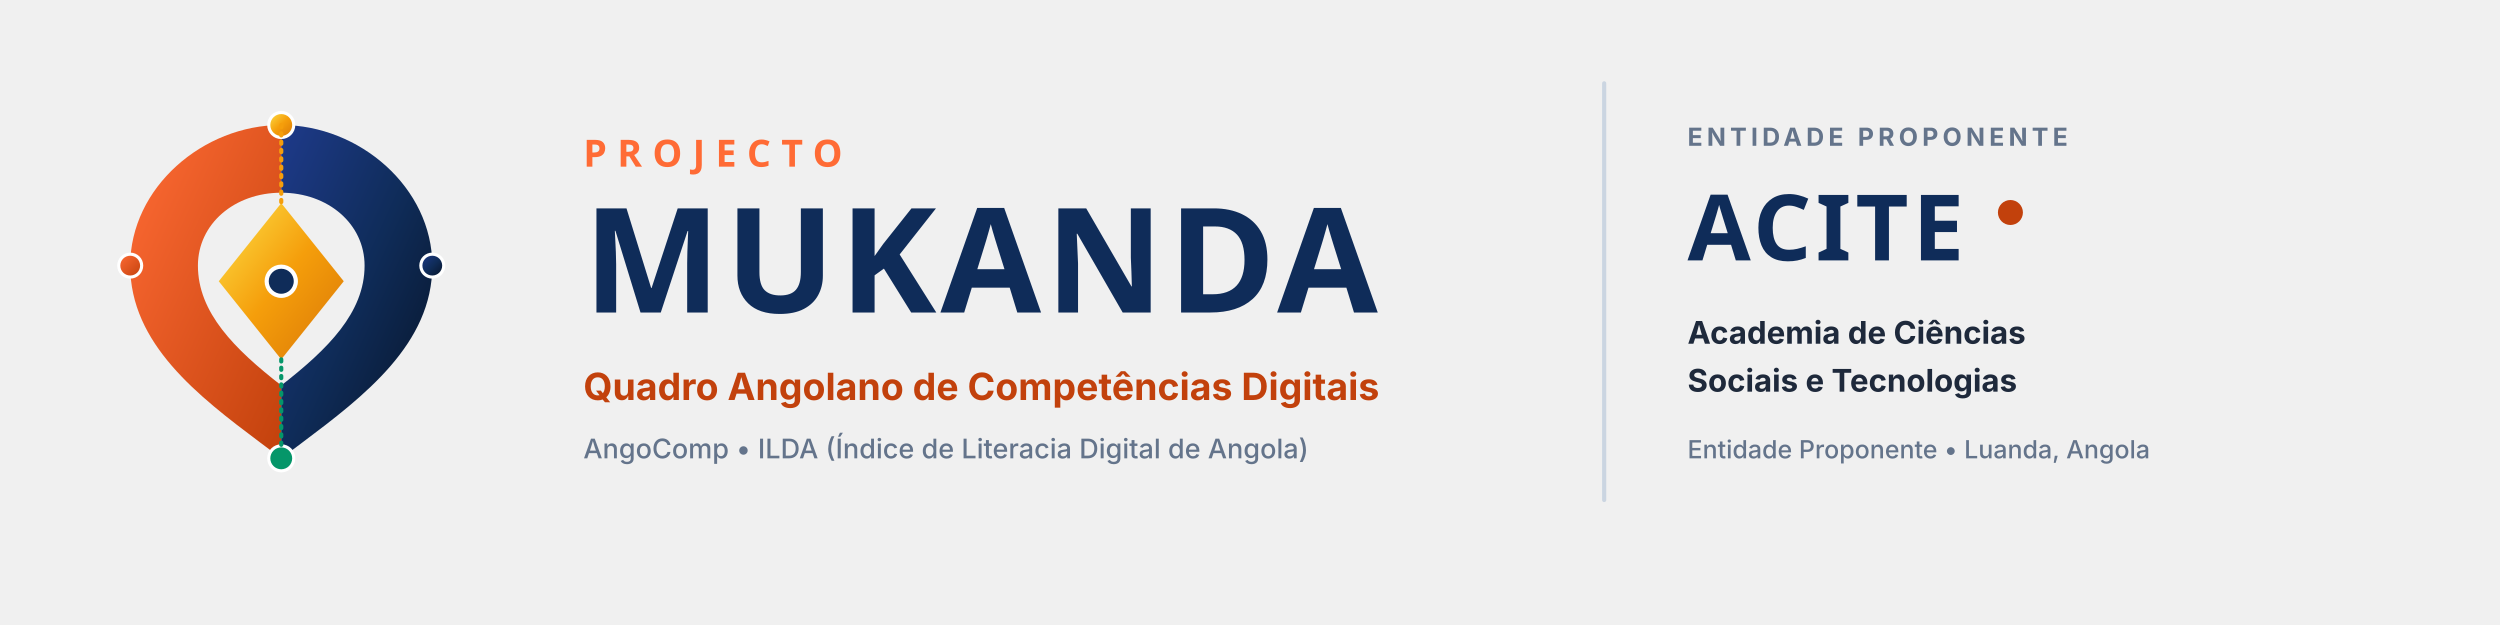
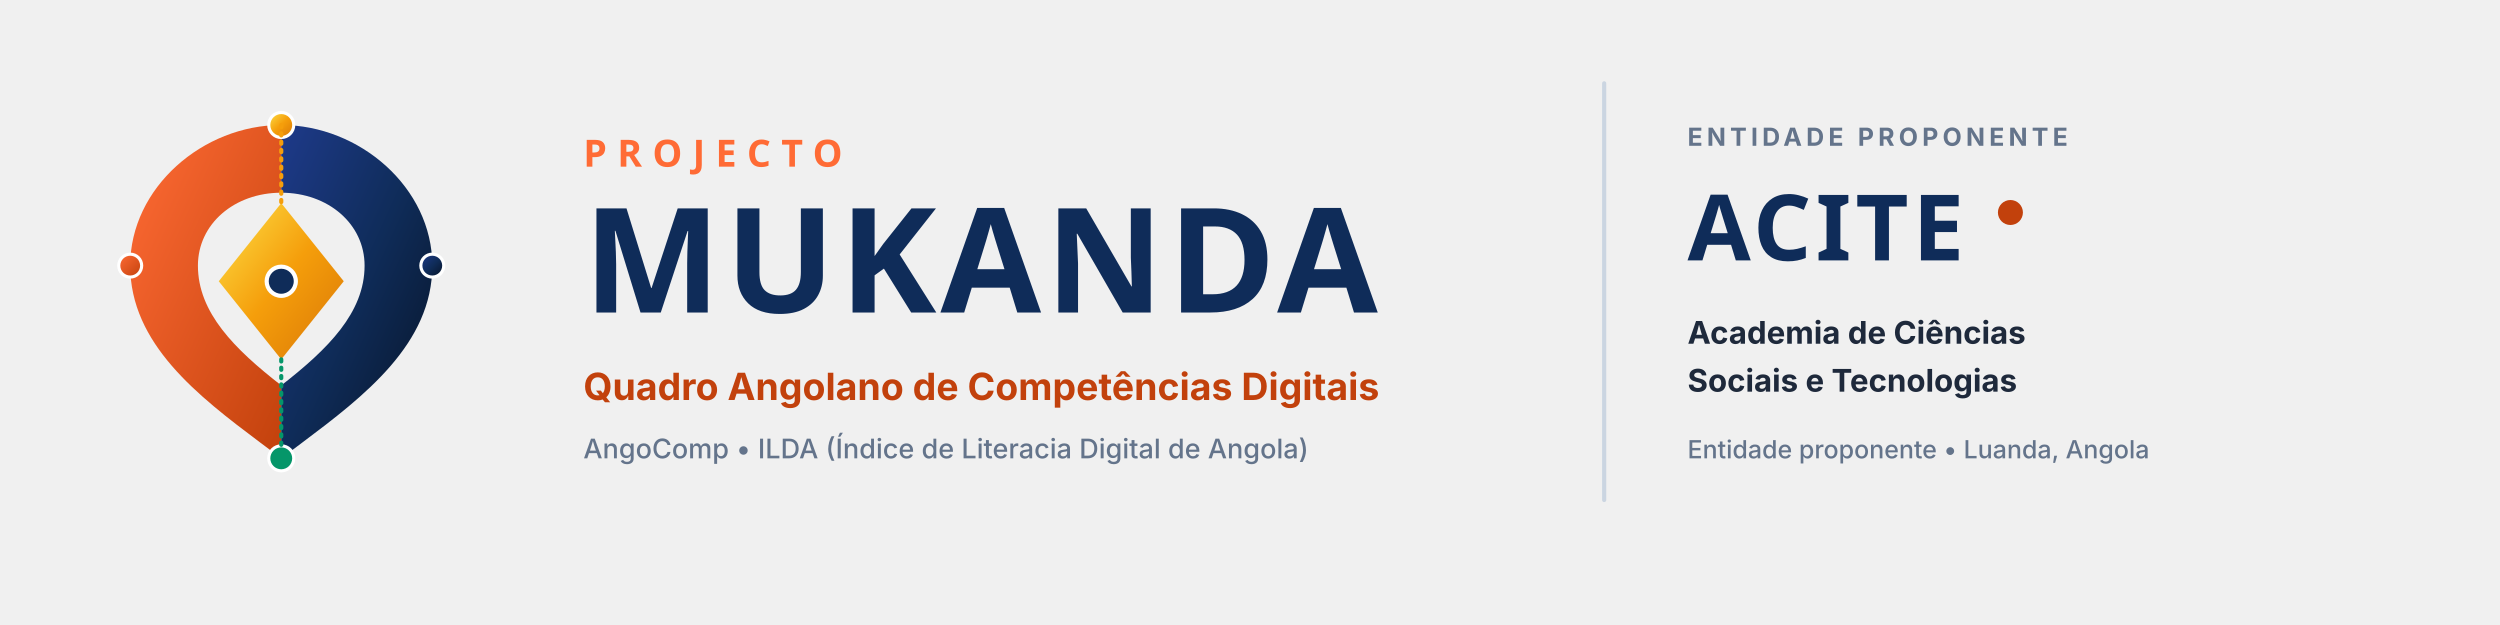
<svg xmlns="http://www.w3.org/2000/svg" viewBox="0 0 1200 300" width="100%" height="100%">
  <defs>
    <linearGradient id="acTerracotta" x1="0%" y1="0%" x2="100%" y2="100%">
      <stop offset="0%" stop-color="#FF6B35" />
      <stop offset="100%" stop-color="#C2410C" />
    </linearGradient>
    <linearGradient id="acIndigo" x1="0%" y1="0%" x2="100%" y2="100%">
      <stop offset="0%" stop-color="#1E3A8A" />
      <stop offset="50%" stop-color="#0F2C59" />
      <stop offset="100%" stop-color="#071326" />
    </linearGradient>
    <linearGradient id="acGold" x1="0%" y1="0%" x2="100%" y2="100%">
      <stop offset="0%" stop-color="#FDE047" />
      <stop offset="50%" stop-color="#F59E0B" />
      <stop offset="100%" stop-color="#D97706" />
    </linearGradient>
  </defs>
  <g transform="translate(10, 20) scale(0.50)">
    <path d="M 250 80 C 175 80, 105 140, 105 215 C 105 290, 170 340, 230 385 L 250 400 L 250 330 C 205 295, 170 260, 170 215 C 170 175, 205 145, 250 145 Z" fill="url(#acTerracotta)" />
    <path d="M 250 80 C 325 80, 395 140, 395 215 C 395 290, 330 340, 270 385 L 250 400 L 250 330 C 295 295, 330 260, 330 215 C 330 175, 295 145, 250 145 Z" fill="url(#acIndigo)" />
    <polygon points="250,155 310,230 250,305 190,230" fill="url(#acGold)" />
    <circle cx="250" cy="230" r="14" fill="#0F2C59" stroke="#FFFFFF" stroke-width="4" />
    <circle cx="250" cy="80" r="12" fill="url(#acGold)" stroke="#FFFFFF" stroke-width="3" />
    <circle cx="105" cy="215" r="11" fill="url(#acTerracotta)" stroke="#FFFFFF" stroke-width="3" />
    <circle cx="395" cy="215" r="11" fill="url(#acIndigo)" stroke="#FFFFFF" stroke-width="3" />
    <circle cx="250" cy="400" r="12" fill="#059669" stroke="#FFFFFF" stroke-width="3" />
    <line x1="250" y1="80" x2="250" y2="155" stroke="#F59E0B" stroke-width="4" stroke-linecap="round" stroke-dasharray="2 6" />
    <line x1="250" y1="305" x2="250" y2="400" stroke="#059669" stroke-width="4" stroke-linecap="round" stroke-dasharray="2 6" />
  </g>
  <g transform="translate(280, 10)">
    <text x="0" y="70" font-family="'Space Grotesk', sans-serif" font-size="18" font-weight="700" fill="#FF6B35" letter-spacing="5">PROJECTO</text>
    <text x="0" y="140" font-family="'Space Grotesk', sans-serif" font-size="70" font-weight="900" fill="#0F2C59" letter-spacing="2">MUKANDA</text>
    <text x="0" y="182" font-family="'Inter', sans-serif" font-size="18" font-weight="700" fill="#C2410C">Quadro Angolano de Competências Digitais</text>
    <text x="0" y="210" font-family="'Inter', sans-serif" font-size="13" font-weight="500" fill="#64748B">AngoComp • ILDA (Índice de Literacia Digital de Angola)</text>
  </g>
  <line x1="770" y1="40" x2="770" y2="240" stroke="#CBD5E1" stroke-width="2" stroke-linecap="round" />
  <g transform="translate(810, 40)">
    <text x="0" y="30" font-family="'Inter', sans-serif" font-size="12" font-weight="700" fill="#64748B" letter-spacing="2">ENTIDADE PROPONENTE</text>
    <text x="0" y="85" font-family="'Space Grotesk', sans-serif" font-size="44" font-weight="900" fill="#0F2C59" letter-spacing="2">ACITE</text>
    <circle cx="155" cy="62" r="6" fill="#C2410C" />
    <text x="0" y="125" font-family="'Inter', sans-serif" font-size="15" font-weight="700" fill="#1E293B">Academia de Ciências</text>
    <text x="0" y="148" font-family="'Inter', sans-serif" font-size="15" font-weight="700" fill="#1E293B">Sociais e Tecnologias</text>
-     <text x="0" y="180" font-family="'Inter', sans-serif" font-size="12" font-weight="500" fill="#64748B">Entidade Proponente • Luanda, Angola</text>
+     <text x="0" y="180" font-family="'Inter', sans-serif" font-size="12" font-weight="500" fill="#64748B">Entidade proponente • Luanda, Angola</text>
  </g>
</svg>
